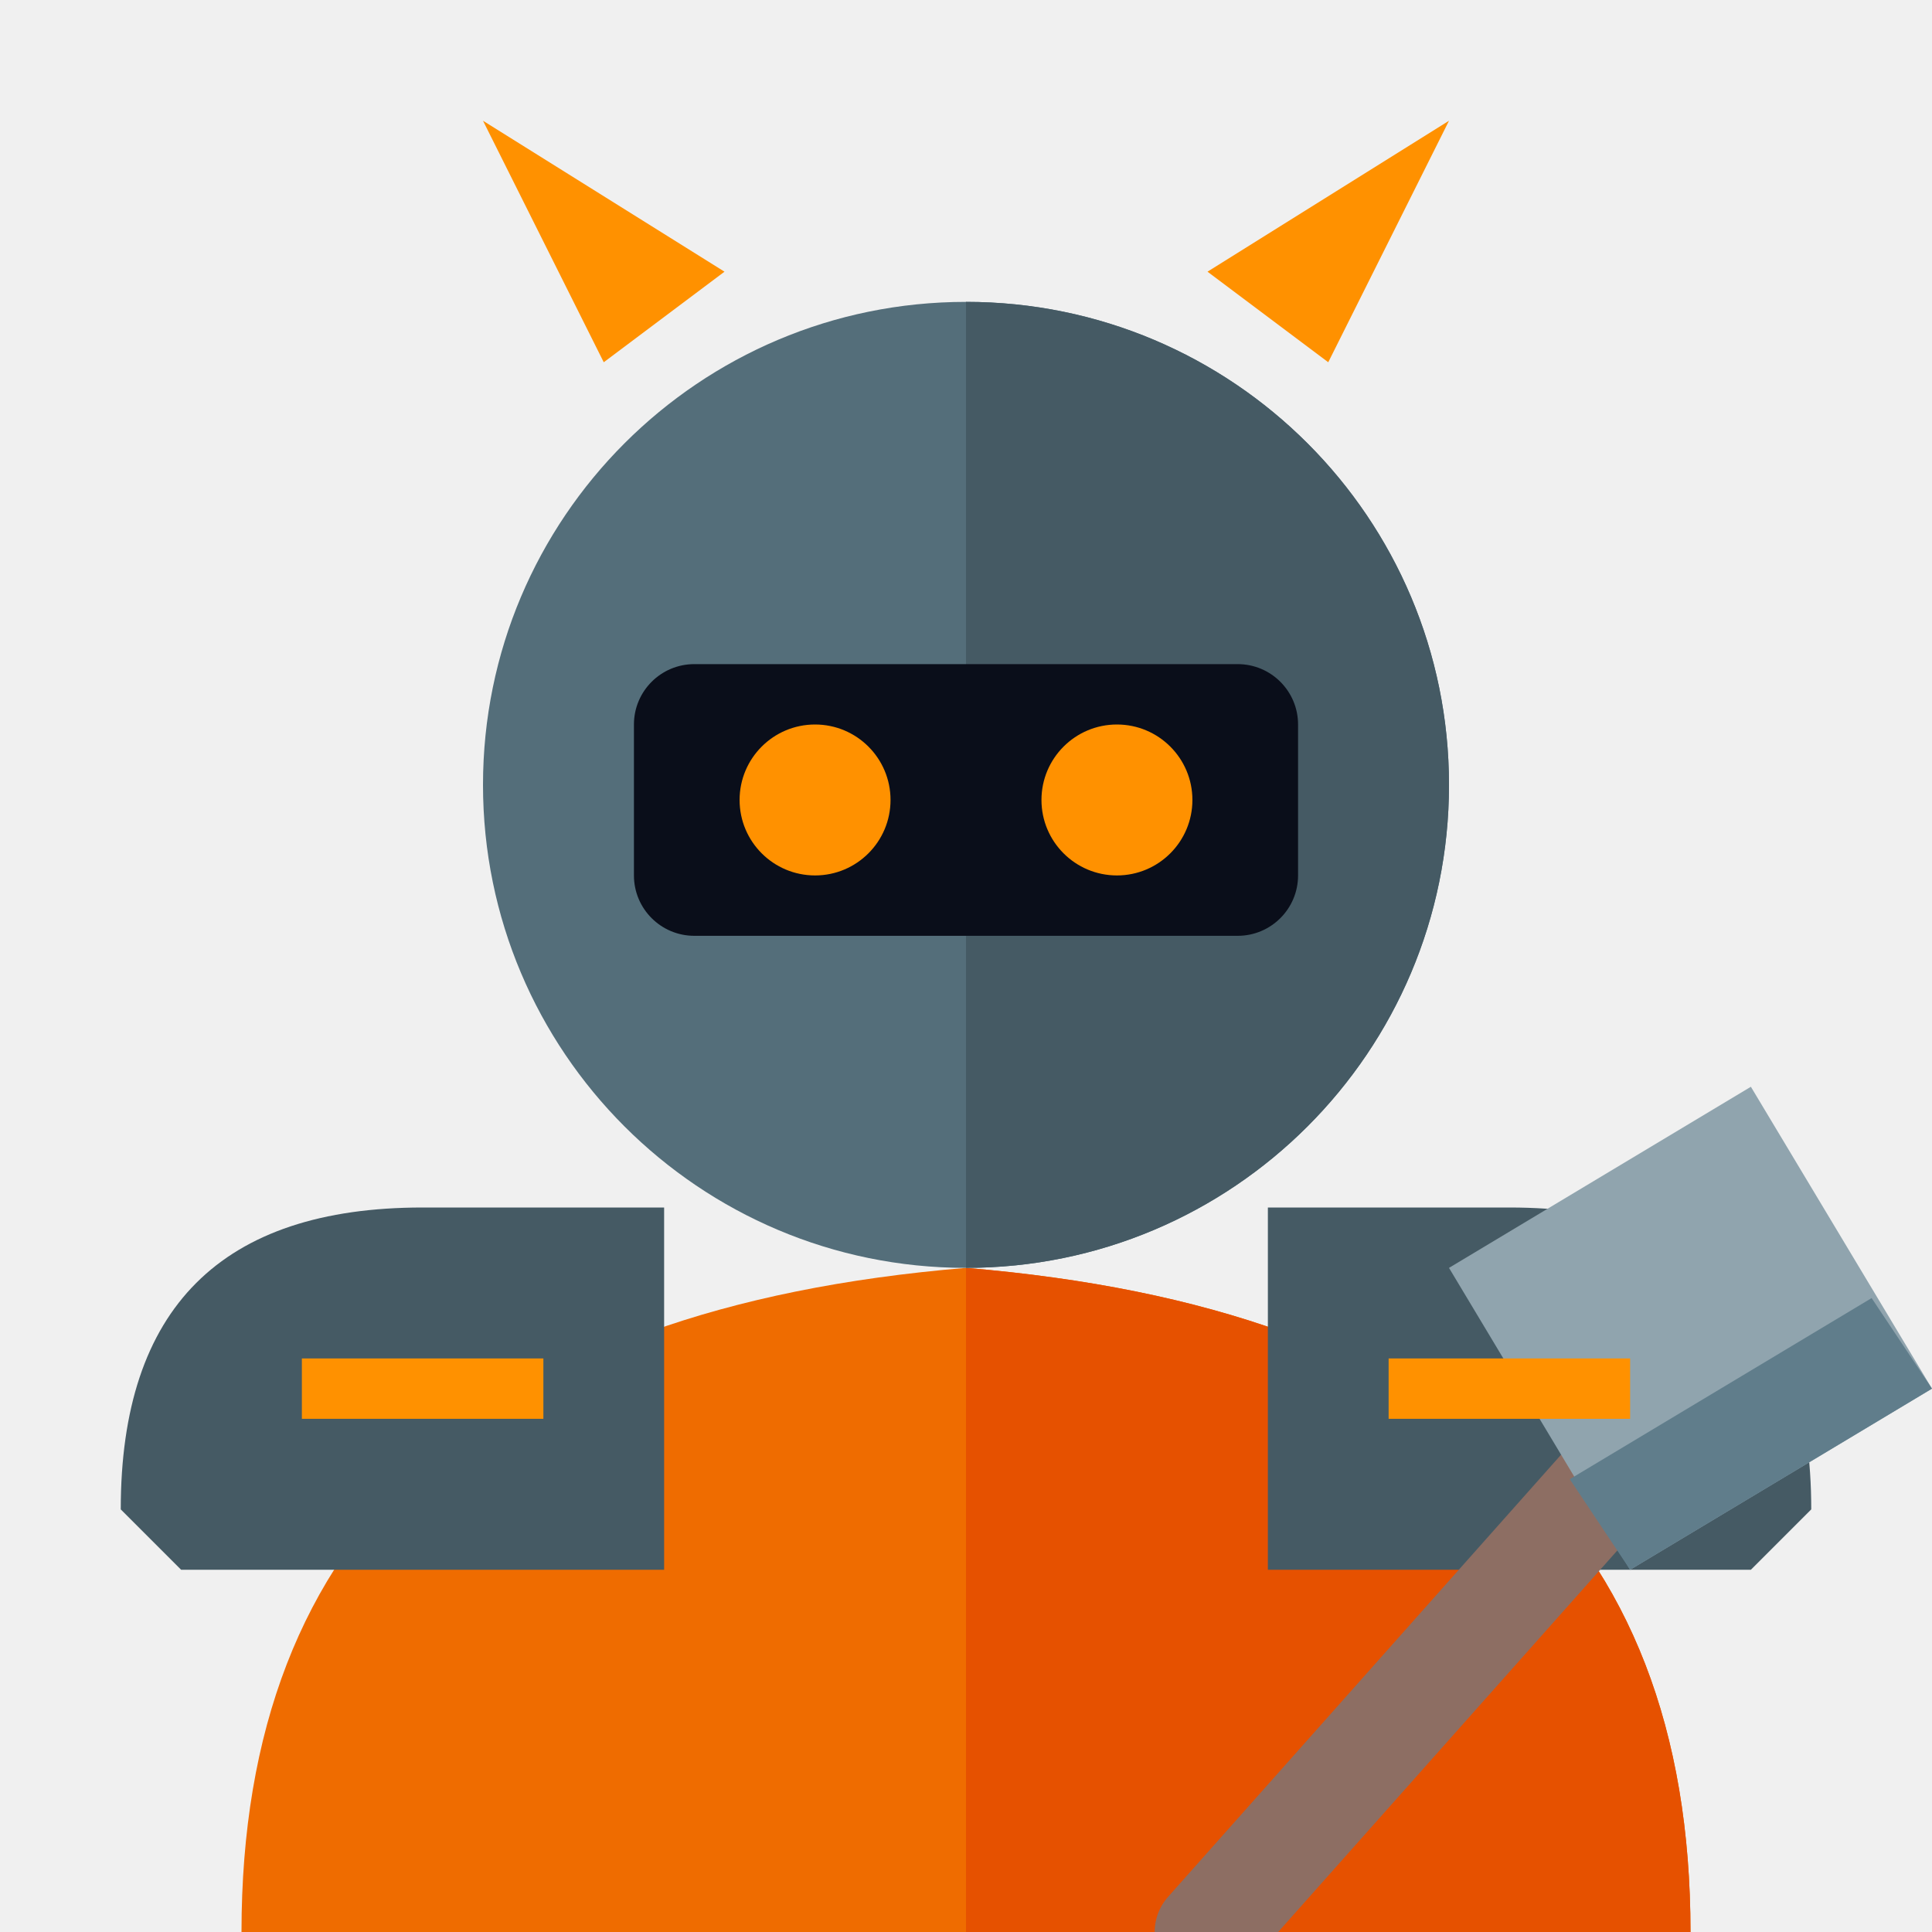
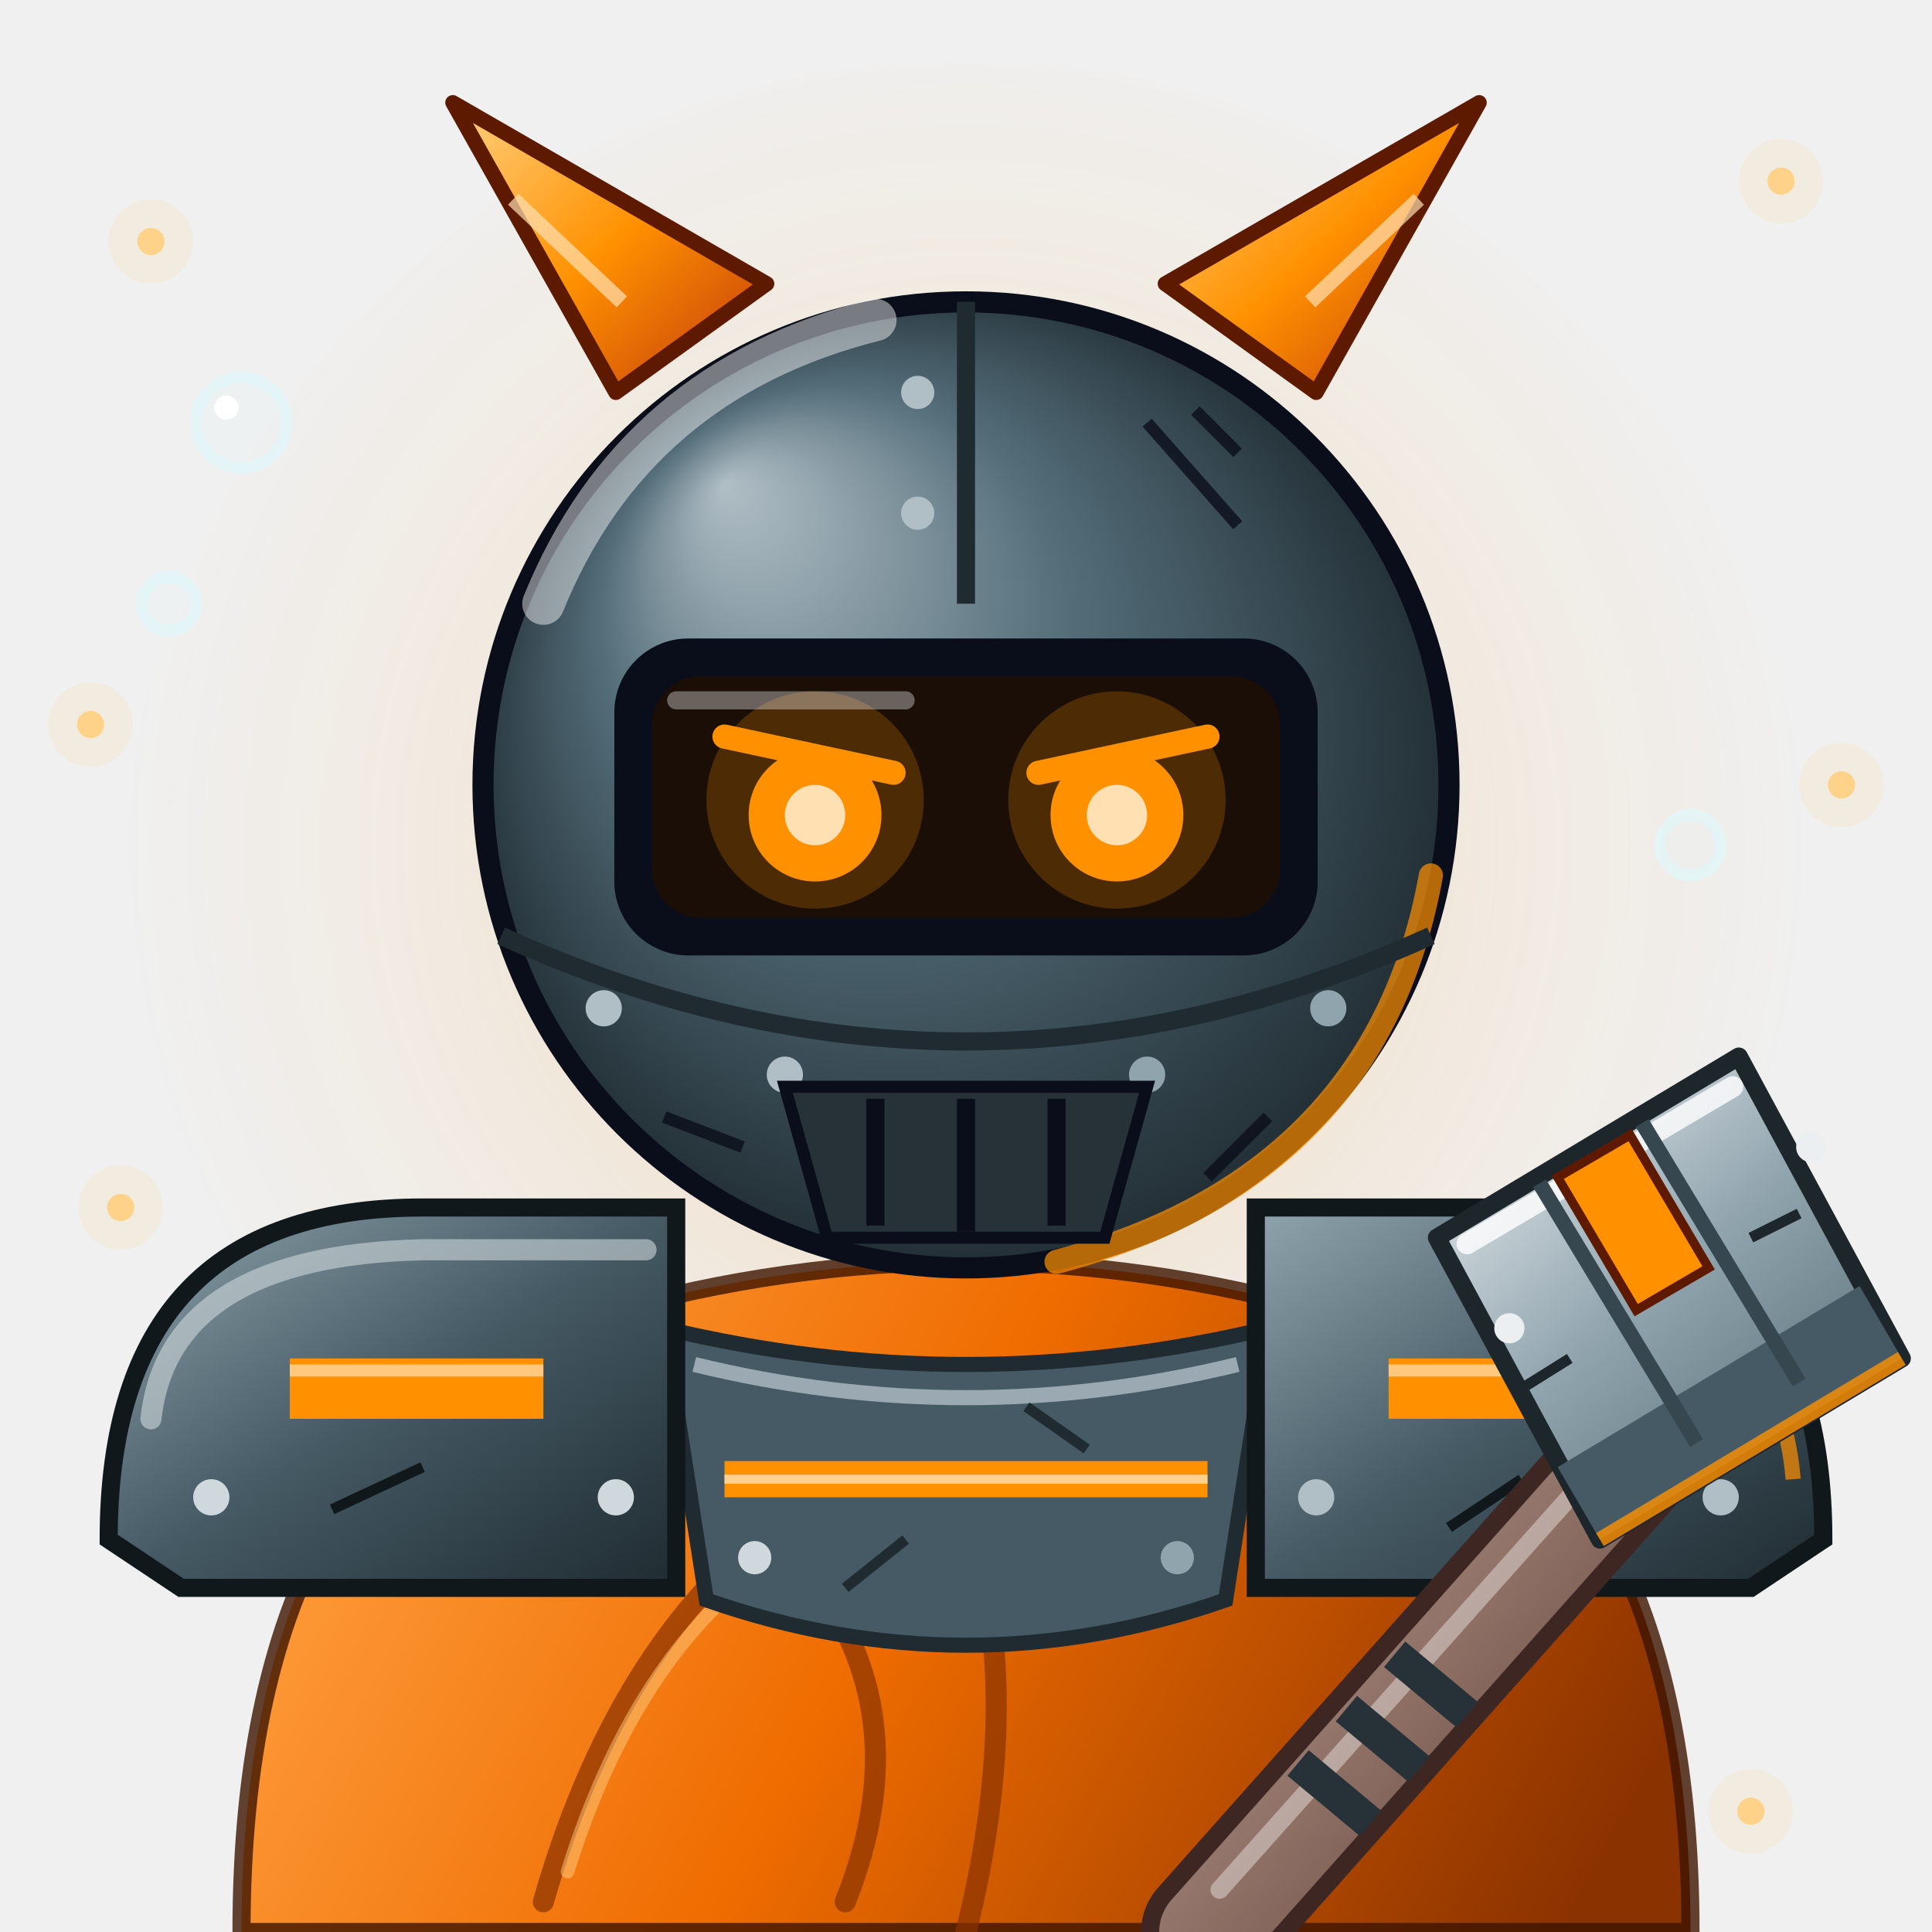
<svg xmlns="http://www.w3.org/2000/svg" viewBox="0 0 64 64">
-   <path d="M8 64 Q8 44 32 42 Q56 44 56 64 Z" fill="#EF6C00" />
-   <path d="M32 42 Q56 44 56 64 H32 Z" fill="#E65100" />
-   <path d="M4 50 Q4 40 14 40 H22 V52 H6 Z M60 50 Q60 40 50 40 H42 V52 H58 Z" fill="#455A64" />
-   <circle cx="32" cy="26" r="16" fill="#546E7A" />
-   <path d="M32 10 A16 16 0 0 1 32 42 Z" fill="#455A64" />
-   <path d="M20 12 L16 4 L24 9 Z M44 12 L48 4 L40 9 Z" fill="#FF9100" />
-   <rect x="21" y="22" width="22" height="9" rx="2" fill="#0A0E1A" />
-   <circle cx="27" cy="26.5" r="2.5" fill="#FF9100" />
-   <circle cx="37" cy="26.5" r="2.5" fill="#FF9100" />
-   <path d="M40 64 L56 46" stroke="#8D6E63" stroke-width="3.5" stroke-linecap="round" />
-   <path d="M48 42 L58 36 L64 46 L54 52 Z" fill="#90A4AE" />
-   <path d="M54 52 L64 46 L62 43 L52 49 Z" fill="#607D8B" />
-   <path d="M10 46 H18 M46 46 H54" stroke="#FF9100" stroke-width="2" />
+   <defs>
+     <radialGradient id="dbGlow" cx="32" cy="28" r="28" gradientUnits="userSpaceOnUse">
+       <stop offset="0" stop-color="#FF9100" stop-opacity="0.26" />
+       <stop offset="0.6" stop-color="#FF9100" stop-opacity="0.07" />
+       <stop offset="1" stop-color="#FF9100" stop-opacity="0" />
+     </radialGradient>
+     <linearGradient id="dbSuit" x1="12" y1="42" x2="52" y2="64" gradientUnits="userSpaceOnUse">
+       <stop offset="0" stop-color="#FFA040" />
+       <stop offset="0.45" stop-color="#EF6C00" />
+       <stop offset="1" stop-color="#8A3200" />
+     </linearGradient>
+     <radialGradient id="dbHelm" cx="32" cy="26" r="17" fx="24" fy="16" gradientUnits="userSpaceOnUse">
+       <stop offset="0" stop-color="#B0BEC5" />
+       <stop offset="0.45" stop-color="#546E7A" />
+       <stop offset="1" stop-color="#1F2B31" />
+     </radialGradient>
+     <linearGradient id="dbPad" x1="0" y1="0" x2="1" y2="1">
+       <stop offset="0" stop-color="#90A4AE" />
+       <stop offset="0.5" stop-color="#455A64" />
+       <stop offset="1" stop-color="#1F2B31" />
+     </linearGradient>
+     <linearGradient id="dbHorn" x1="0" y1="0" x2="1" y2="1">
+       <stop offset="0" stop-color="#FFD180" />
+       <stop offset="0.5" stop-color="#FF9100" />
+       <stop offset="1" stop-color="#BF360C" />
+     </linearGradient>
+     <linearGradient id="dbHead" x1="48" y1="36" x2="62" y2="52" gradientUnits="userSpaceOnUse">
+       <stop offset="0" stop-color="#ECEFF1" />
+       <stop offset="0.45" stop-color="#90A4AE" />
+       <stop offset="1" stop-color="#455A64" />
+     </linearGradient>
+     <linearGradient id="dbWood" x1="0" y1="0" x2="1" y2="1">
+       <stop offset="0" stop-color="#BCAAA4" />
+       <stop offset="0.5" stop-color="#8D6E63" />
+       <stop offset="1" stop-color="#4E342E" />
+     </linearGradient>
+   </defs>
+   <circle cx="32" cy="30" r="28" fill="url(#dbGlow)" />
+   <g>
+     <path d="M8 64 Q8 47 20 43.5 Q26 41.8 32 41.8 Q38 41.8 44 43.5 Q56 47 56 64 Z" fill="url(#dbSuit)" stroke="#3E1500" stroke-width="0.6" stroke-opacity="0.8" />
+     <path d="M18 63 Q20 56 24 52 M32 50 Q34 56 32 64 M28 54 Q30 58 28 63" fill="none" stroke="#8A3200" stroke-width="0.7" stroke-opacity="0.7" stroke-linecap="round" />
+     <path d="M18.8 62 Q20.8 55.6 24.6 52.4" fill="none" stroke="#FFCC80" stroke-width="0.45" stroke-opacity="0.5" stroke-linecap="round" />
+     <path d="M22 44 Q32 46.4 42 44 L40.6 53 Q32 56 23.4 53 Z" fill="#455A64" stroke="#1F2B31" stroke-width="0.5" />
+     <path d="M23 45.2 Q32 47.4 41 45.2" fill="none" stroke="#B0BEC5" stroke-width="0.5" stroke-opacity="0.8" />
+     <path d="M24 49 H40" stroke="#FF9100" stroke-width="1.2" />
+     <path d="M24 49 H40" stroke="#FFE0B2" stroke-width="0.3" stroke-opacity="0.8" />
+     <circle cx="25" cy="51.6" r="0.55" fill="#CFD8DC" />
+     <circle cx="39" cy="51.6" r="0.55" fill="#90A4AE" />
+     <path d="M28 52.6 L30 51 M34 46.6 L36 48" stroke="#1F2B31" stroke-width="0.35" />
+   </g>
+   <g>
+     <path d="M3.6 51 Q3.6 40 14 40 H22.4 V52.6 H6 Z" fill="url(#dbPad)" stroke="#11181C" stroke-width="0.6" />
+     <path d="M5 47 Q5.6 41.6 14 41.4 H21.4" fill="none" stroke="#CFD8DC" stroke-width="0.7" stroke-opacity="0.6" stroke-linecap="round" />
+     <path d="M60.4 51 Q60.4 40 50 40 H41.6 V52.6 H58 Z" fill="url(#dbPad)" stroke="#11181C" stroke-width="0.6" />
+     <path d="M59.4 49 Q59 44 54 41.6" fill="none" stroke="#FF9100" stroke-width="0.5" stroke-opacity="0.7" />
+     <path d="M9.6 46 H18 M46 46 H54.4" stroke="#FF9100" stroke-width="2" />
+     <path d="M9.6 45.4 H18 M46 45.4 H54.4" stroke="#FFE0B2" stroke-width="0.4" stroke-opacity="0.7" />
+     <circle cx="7" cy="49.6" r="0.6" fill="#CFD8DC" />
+     <circle cx="20.4" cy="49.6" r="0.6" fill="#CFD8DC" />
+     <circle cx="43.6" cy="49.6" r="0.6" fill="#B0BEC5" />
+     <circle cx="57" cy="49.6" r="0.6" fill="#B0BEC5" />
+     <path d="M11 50 L14 48.6 M48 50.6 L50.4 49" stroke="#11181C" stroke-width="0.35" />
+   </g>
+   <g stroke="#5D1A00" stroke-width="0.5" stroke-linejoin="round">
+     <path d="M20.4 13 L15 3.4 L25.4 9.4 Z" fill="url(#dbHorn)" />
+     <path d="M43.6 13 L49 3.4 L38.6 9.4 Z" fill="url(#dbHorn)" />
+     <path d="M17 6.6 L20.6 10 M47 6.6 L43.4 10" stroke="#FFE0B2" stroke-opacity="0.7" />
+   </g>
+   <g>
+     <circle cx="32" cy="26" r="16" fill="url(#dbHelm)" stroke="#0A0E1A" stroke-width="0.7" />
+     <path d="M18 20 Q21 12.6 29 10.6" fill="none" stroke="#FFFFFF" stroke-width="1.4" stroke-opacity="0.45" stroke-linecap="round" />
+     <path d="M47.4 29 Q45.6 39 35 41.8" fill="none" stroke="#FF9100" stroke-width="0.8" stroke-opacity="0.7" stroke-linecap="round" />
+     <path d="M32 10 V20" stroke="#1F2B31" stroke-width="0.6" />
+     <path d="M16.6 31 Q32 38 47.4 31" fill="none" stroke="#1F2B31" stroke-width="0.6" />
+     <circle cx="20" cy="33.4" r="0.6" fill="#B0BEC5" />
+     <circle cx="26" cy="35.6" r="0.6" fill="#B0BEC5" />
+     <circle cx="38" cy="35.6" r="0.6" fill="#90A4AE" />
+     <circle cx="44" cy="33.4" r="0.6" fill="#90A4AE" />
+     <circle cx="30.4" cy="13" r="0.55" fill="#B0BEC5" />
+     <circle cx="30.4" cy="17" r="0.55" fill="#B0BEC5" />
+     <path d="M38 14 L41 17.4 M39.6 13.6 L41 15 M22 37 L24.6 38 M42 37 L40 39" stroke="#0A0E1A" stroke-width="0.4" stroke-opacity="0.8" />
+     <path d="M26 36 H38 L36.6 41 H27.4 Z" fill="#263238" stroke="#0A0E1A" stroke-width="0.4" />
+     <path d="M29 36.4 V40.6 M32 36.4 V40.8 M35 36.4 V40.6" stroke="#0A0E1A" stroke-width="0.6" />
+     <rect x="20.6" y="21.4" width="22.8" height="10" rx="2.2" fill="#0A0E1A" stroke="#0A0E1A" stroke-width="0.5" />
+     <rect x="21.6" y="22.4" width="20.8" height="8" rx="1.6" fill="#1A0E06" />
+     <circle cx="27" cy="26.5" r="3.6" fill="#FF9100" fill-opacity="0.22" />
+     <circle cx="37" cy="26.5" r="3.6" fill="#FF9100" fill-opacity="0.22" />
+     <path d="M24 24.4 L29.6 25.6 M40 24.4 L34.4 25.6" stroke="#FF9100" stroke-width="0.8" stroke-linecap="round" />
+     <circle cx="27" cy="27" r="2.2" fill="#FF9100" />
+     <circle cx="37" cy="27" r="2.2" fill="#FF9100" />
+     <circle cx="27" cy="27" r="1" fill="#FFE0B2" />
+     <circle cx="37" cy="27" r="1" fill="#FFE0B2" />
+     <path d="M22.4 23.2 H30" stroke="#FFFFFF" stroke-width="0.6" stroke-opacity="0.35" stroke-linecap="round" />
+   </g>
+   <g>
+     <path d="M40 64 L56 46" stroke="#3E2723" stroke-width="4.4" stroke-linecap="round" />
+     <path d="M40 64 L56 46" stroke="url(#dbWood)" stroke-width="3.2" stroke-linecap="round" />
+     <path d="M40.4 62.6 L55.2 46" stroke="#D7CCC8" stroke-width="0.6" stroke-opacity="0.6" stroke-linecap="round" />
+     <path d="M43 58.4 L45.4 60.4 M44.6 56.6 L47 58.6 M46.2 54.8 L48.6 56.8" stroke="#263238" stroke-width="1.1" />
+     <path d="M47.6 41 L57.6 35 L63 45 L53 51 Z" fill="url(#dbHead)" stroke="#1C262B" stroke-width="0.6" stroke-linejoin="round" />
+     <path d="M53 51 L63 45 L61.6 42.6 L51.6 48.6 Z" fill="#455A64" />
+     <path d="M48.6 41.2 L57.4 36" stroke="#FFFFFF" stroke-width="0.7" stroke-opacity="0.8" stroke-linecap="round" />
+     <path d="M51 39.2 L56.2 47.8 M54.4 37.2 L59.6 45.8" stroke="#37474F" stroke-width="0.5" />
+     <path d="M51.6 39 L54 37.6 L56.6 42 L54.2 43.4 Z" fill="#FF9100" stroke="#5D1A00" stroke-width="0.3" />
+     <circle cx="50" cy="44" r="0.5" fill="#ECEFF1" />
+     <circle cx="60" cy="38" r="0.5" fill="#ECEFF1" />
+     <path d="M63 45 L53 51" stroke="#FF9100" stroke-width="0.5" stroke-opacity="0.8" />
+     <path d="M58 41 L59.6 40.2 M50.4 46 L52 45" stroke="#1C262B" stroke-width="0.35" />
+   </g>
+   <g fill="#FFD180">
+     <circle cx="5" cy="8" r="1.4" fill-opacity="0.15" />
+     <circle cx="5" cy="8" r="0.45" fill-opacity="0.9" />
+     <circle cx="59" cy="6" r="1.4" fill-opacity="0.15" />
+     <circle cx="59" cy="6" r="0.45" fill-opacity="0.9" />
+     <circle cx="3" cy="24" r="1.4" fill-opacity="0.15" />
+     <circle cx="3" cy="24" r="0.45" fill-opacity="0.9" />
+     <circle cx="61" cy="26" r="1.4" fill-opacity="0.15" />
+     <circle cx="61" cy="26" r="0.45" fill-opacity="0.9" />
+     <circle cx="58" cy="60" r="1.4" fill-opacity="0.15" />
+     <circle cx="58" cy="60" r="0.45" fill-opacity="0.9" />
+     <circle cx="4" cy="40" r="1.4" fill-opacity="0.15" />
+     <circle cx="4" cy="40" r="0.45" fill-opacity="0.9" />
+   </g>
+   <g fill="#E0F7FA" fill-opacity="0.12" stroke="#E0F7FA" stroke-width="0.4" stroke-opacity="0.7">
+     <circle cx="8" cy="14" r="1.5" />
+     <circle cx="5.6" cy="20" r="0.9" />
+     <circle cx="56" cy="28" r="1" />
+   </g>
+   <circle cx="7.5" cy="13.5" r="0.4" fill="#FFFFFF" />
</svg>
